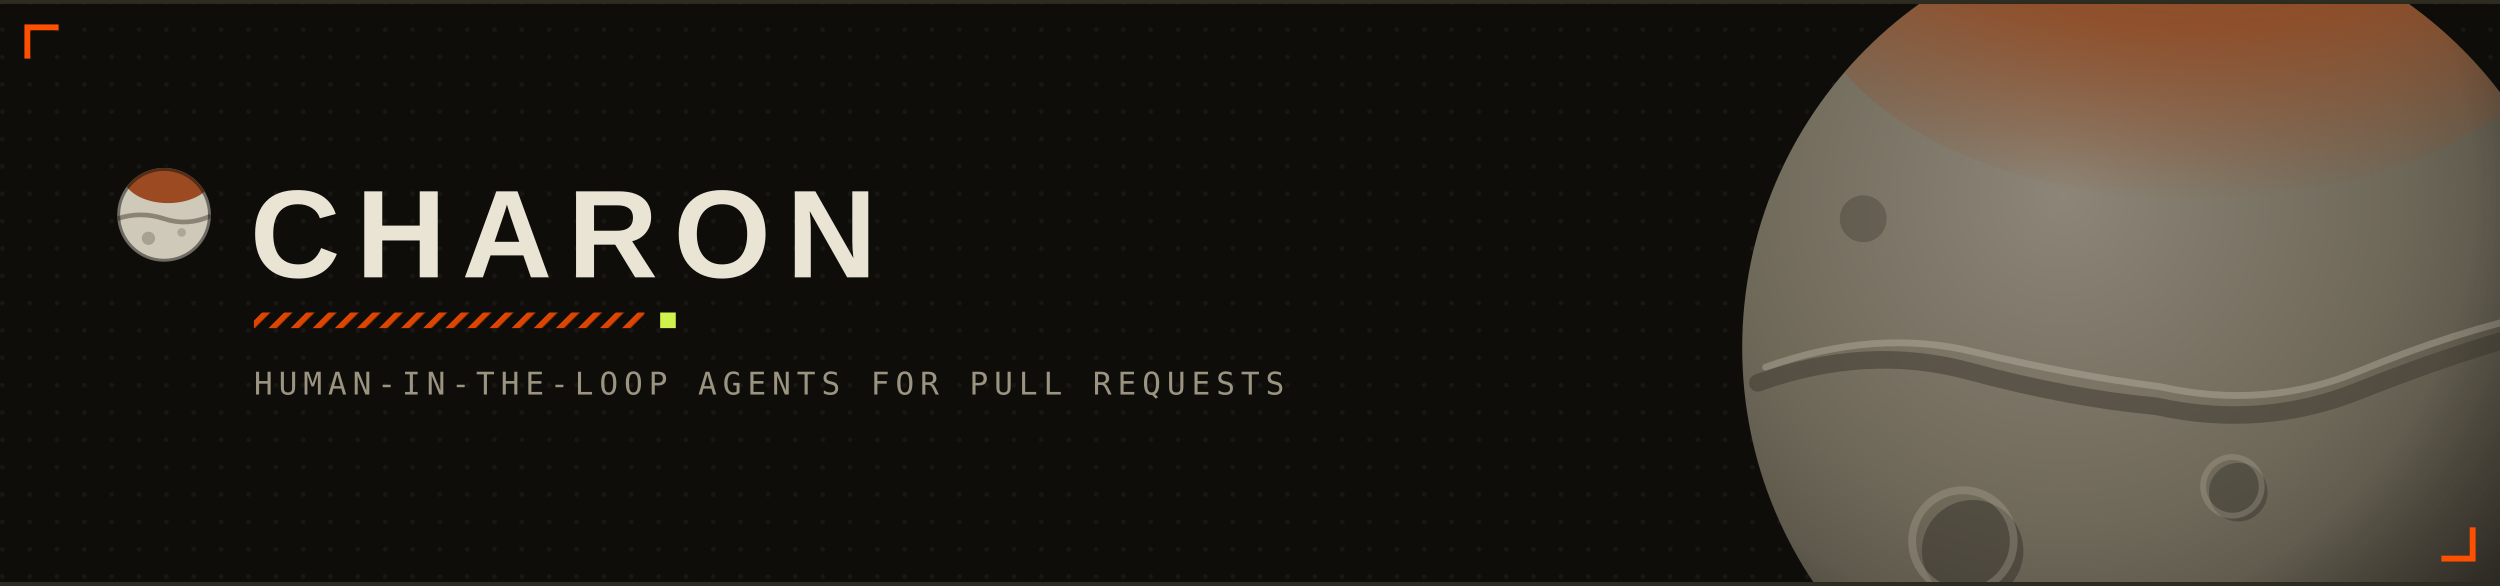
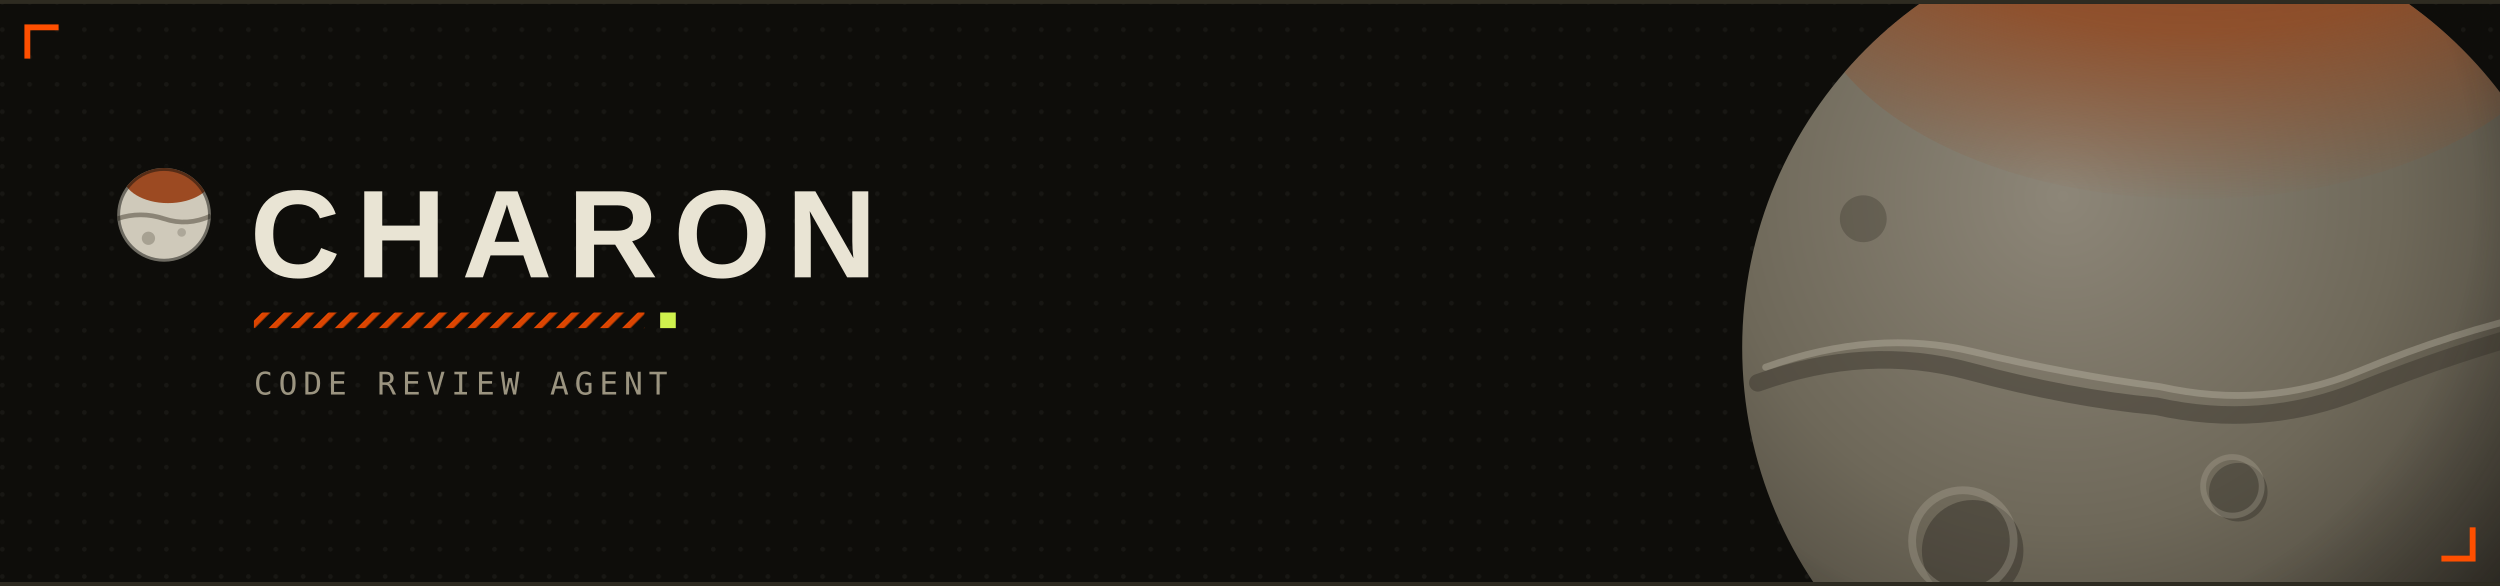
- <svg xmlns="http://www.w3.org/2000/svg" viewBox="0 0 1280 300" role="img" aria-label="Charon — human-in-the-loop agents for GitHub pull requests">
+ <svg xmlns="http://www.w3.org/2000/svg" viewBox="0 0 1280 300" role="img" aria-label="Charon — Code Review Agent">
  <defs>
    <pattern id="dots" width="14" height="14" patternUnits="userSpaceOnUse">
      <circle cx="1.2" cy="1.2" r="1.2" fill="#e9e4d4" opacity="0.05" />
    </pattern>
    <pattern id="hatch" width="8" height="8" patternUnits="userSpaceOnUse" patternTransform="rotate(45)">
      <rect width="3" height="8" fill="#ff4f00" opacity="0.85" />
    </pattern>
    <radialGradient id="bigmoon" cx="38%" cy="32%" r="80%">
      <stop offset="0%" stop-color="#8d8678" />
      <stop offset="50%" stop-color="#6e6859" />
      <stop offset="80%" stop-color="#4f4a3f" />
      <stop offset="100%" stop-color="#332f29" />
    </radialGradient>
    <radialGradient id="biglimb" cx="36%" cy="32%" r="82%">
      <stop offset="62%" stop-color="#0e0d0a" stop-opacity="0" />
      <stop offset="100%" stop-color="#0e0d0a" stop-opacity="0.72" />
    </radialGradient>
    <radialGradient id="bigcap" cx="50%" cy="16%" r="85%">
      <stop offset="0%" stop-color="#8f4220" />
      <stop offset="55%" stop-color="#94481f" stop-opacity="0.8" />
      <stop offset="100%" stop-color="#94481f" stop-opacity="0" />
    </radialGradient>
    <clipPath id="bigmoonclip">
      <circle cx="1108" cy="178" r="216" />
    </clipPath>
    <clipPath id="banner">
      <rect x="0" y="2" width="1280" height="296" />
    </clipPath>
    <clipPath id="markclip">
      <circle cx="24" cy="24" r="24" />
    </clipPath>
  </defs>
  <rect width="1280" height="300" fill="#0e0d0a" />
  <rect width="1280" height="300" fill="url(#dots)" />
  <g clip-path="url(#banner)">
    <circle cx="1108" cy="178" r="216" fill="url(#bigmoon)" />
    <g clip-path="url(#bigmoonclip)">
      <ellipse cx="1124" cy="-14" rx="200" ry="116" fill="url(#bigcap)" />
      <path d="M900 196 q56 -20 108 -6 t96 18 q54 12 104 -8 t96 -32" fill="none" stroke="#3f3b32" stroke-width="9" opacity="0.55" stroke-linecap="round" />
      <path d="M904 188 q56 -20 106 -8 t96 18 q54 12 102 -8 t94 -30" fill="none" stroke="#c9c2b1" stroke-width="3.5" opacity="0.35" stroke-linecap="round" />
      <circle cx="1010" cy="282" r="26" fill="#2e2a23" opacity="0.45" />
      <circle cx="1005" cy="277" r="26" fill="none" stroke="#b9b2a1" stroke-width="4" opacity="0.3" />
      <circle cx="1146" cy="252" r="15" fill="#2e2a23" opacity="0.4" />
      <circle cx="1143" cy="249" r="15" fill="none" stroke="#b9b2a1" stroke-width="3" opacity="0.28" />
      <circle cx="954" cy="112" r="12" fill="#2e2a23" opacity="0.3" />
      <circle cx="1108" cy="178" r="216" fill="url(#biglimb)" />
    </g>
  </g>
  <rect x="0" y="0" width="1280" height="2" fill="#2e2b21" />
  <rect x="0" y="298" width="1280" height="2" fill="#2e2b21" />
  <path d="M14 30 V14 H30" fill="none" stroke="#ff4f00" stroke-width="3" />
  <path d="M1266 270 V286 H1250" fill="none" stroke="#ff4f00" stroke-width="3" />
  <g transform="translate(60,86)">
    <circle cx="24" cy="24" r="24" fill="#cfc9ba" />
    <g clip-path="url(#markclip)">
      <ellipse cx="26" cy="4" rx="23" ry="14" fill="#9c4a22" />
      <path d="M0 26 q12 -4 24 0 t24 -1.5" fill="none" stroke="#5d5749" stroke-width="2.4" opacity="0.6" />
      <circle cx="16" cy="36" r="3.4" fill="#5d5749" opacity="0.35" />
      <circle cx="33" cy="33" r="2.2" fill="#5d5749" opacity="0.3" />
    </g>
    <circle cx="24" cy="24" r="24" fill="none" stroke="#0e0d0a" stroke-width="3" opacity="0.5" />
  </g>
  <text x="128" y="142" font-family="-apple-system, 'Helvetica Neue', Arial, sans-serif" font-weight="800" font-size="64" letter-spacing="8" fill="#e9e4d4" textLength="360" lengthAdjust="spacingAndGlyphs">CHARON</text>
  <rect x="130" y="160" width="200" height="8" fill="url(#hatch)" />
  <rect x="338" y="160" width="8" height="8" fill="#cff24d" />
-   <text x="130" y="202" font-family="ui-monospace, 'SF Mono', Menlo, Consolas, monospace" font-size="16" letter-spacing="3" fill="#9b9480" textLength="640" lengthAdjust="spacingAndGlyphs">HUMAN-IN-THE-LOOP AGENTS FOR PULL REQUESTS</text>
+   <text x="130" y="202" font-family="ui-monospace, 'SF Mono', Menlo, Consolas, monospace" font-size="16" letter-spacing="3" fill="#9b9480" textLength="420" lengthAdjust="spacingAndGlyphs">CODE REVIEW AGENT</text>
</svg>
